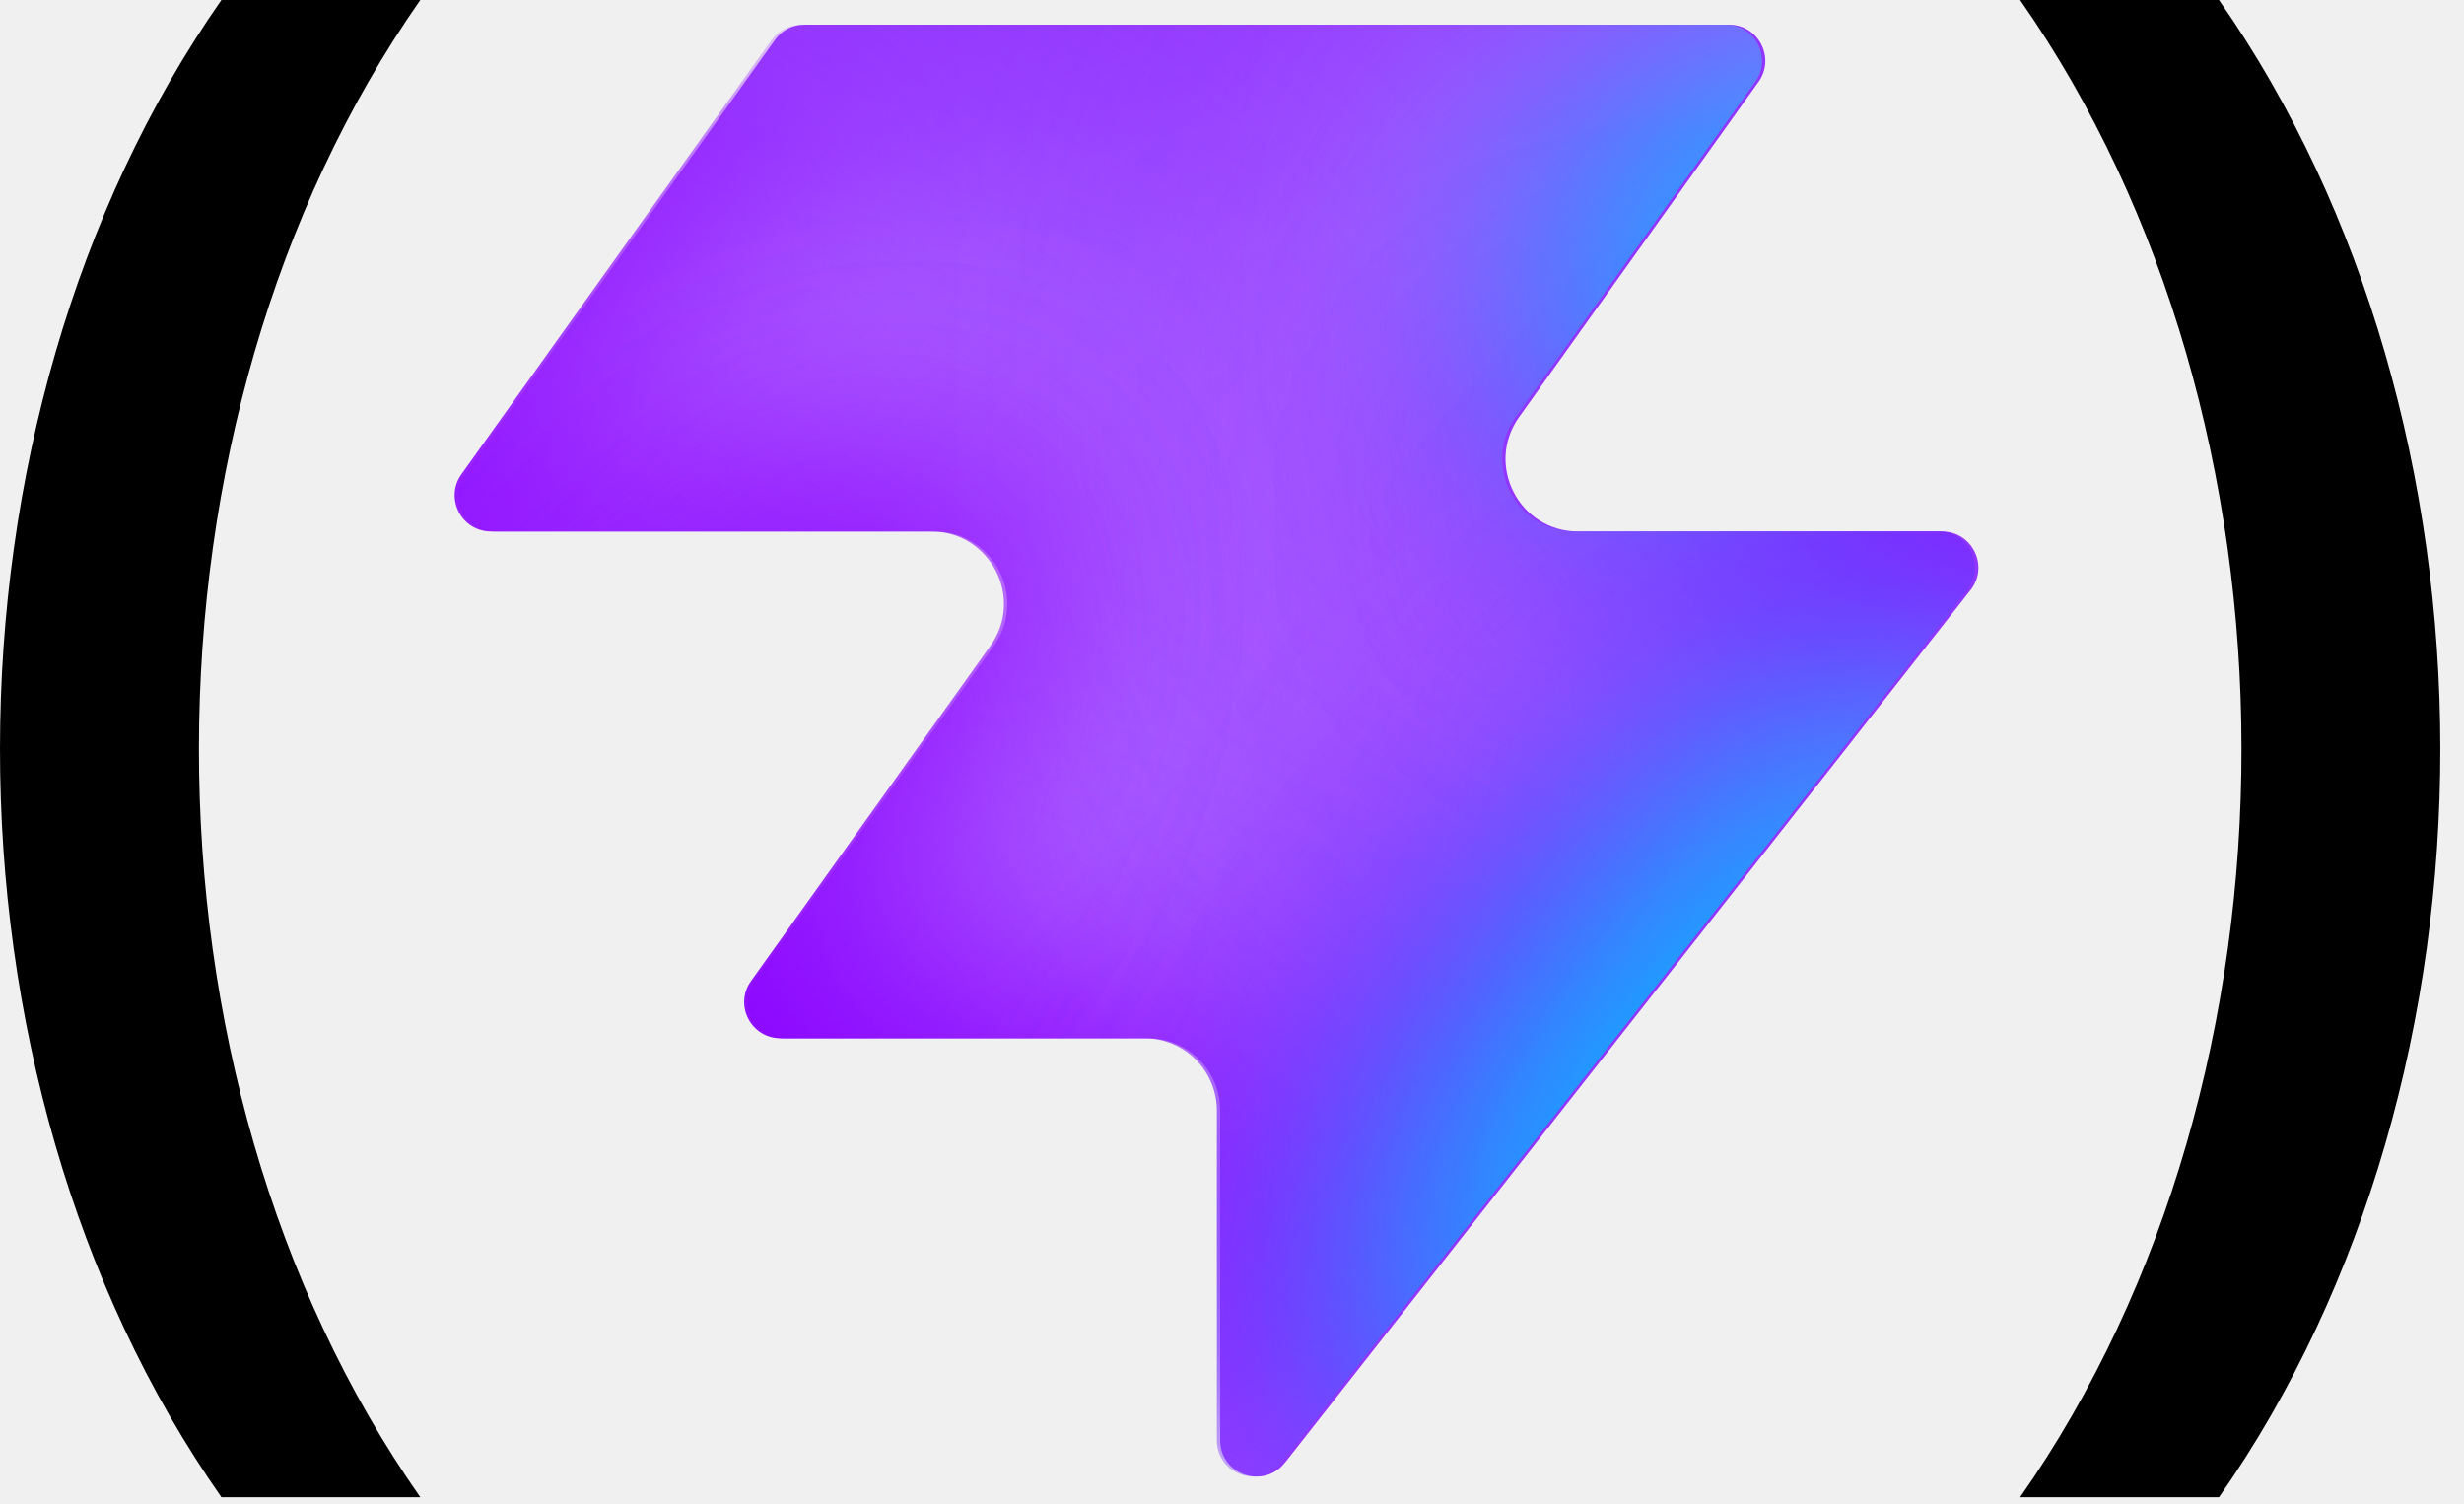
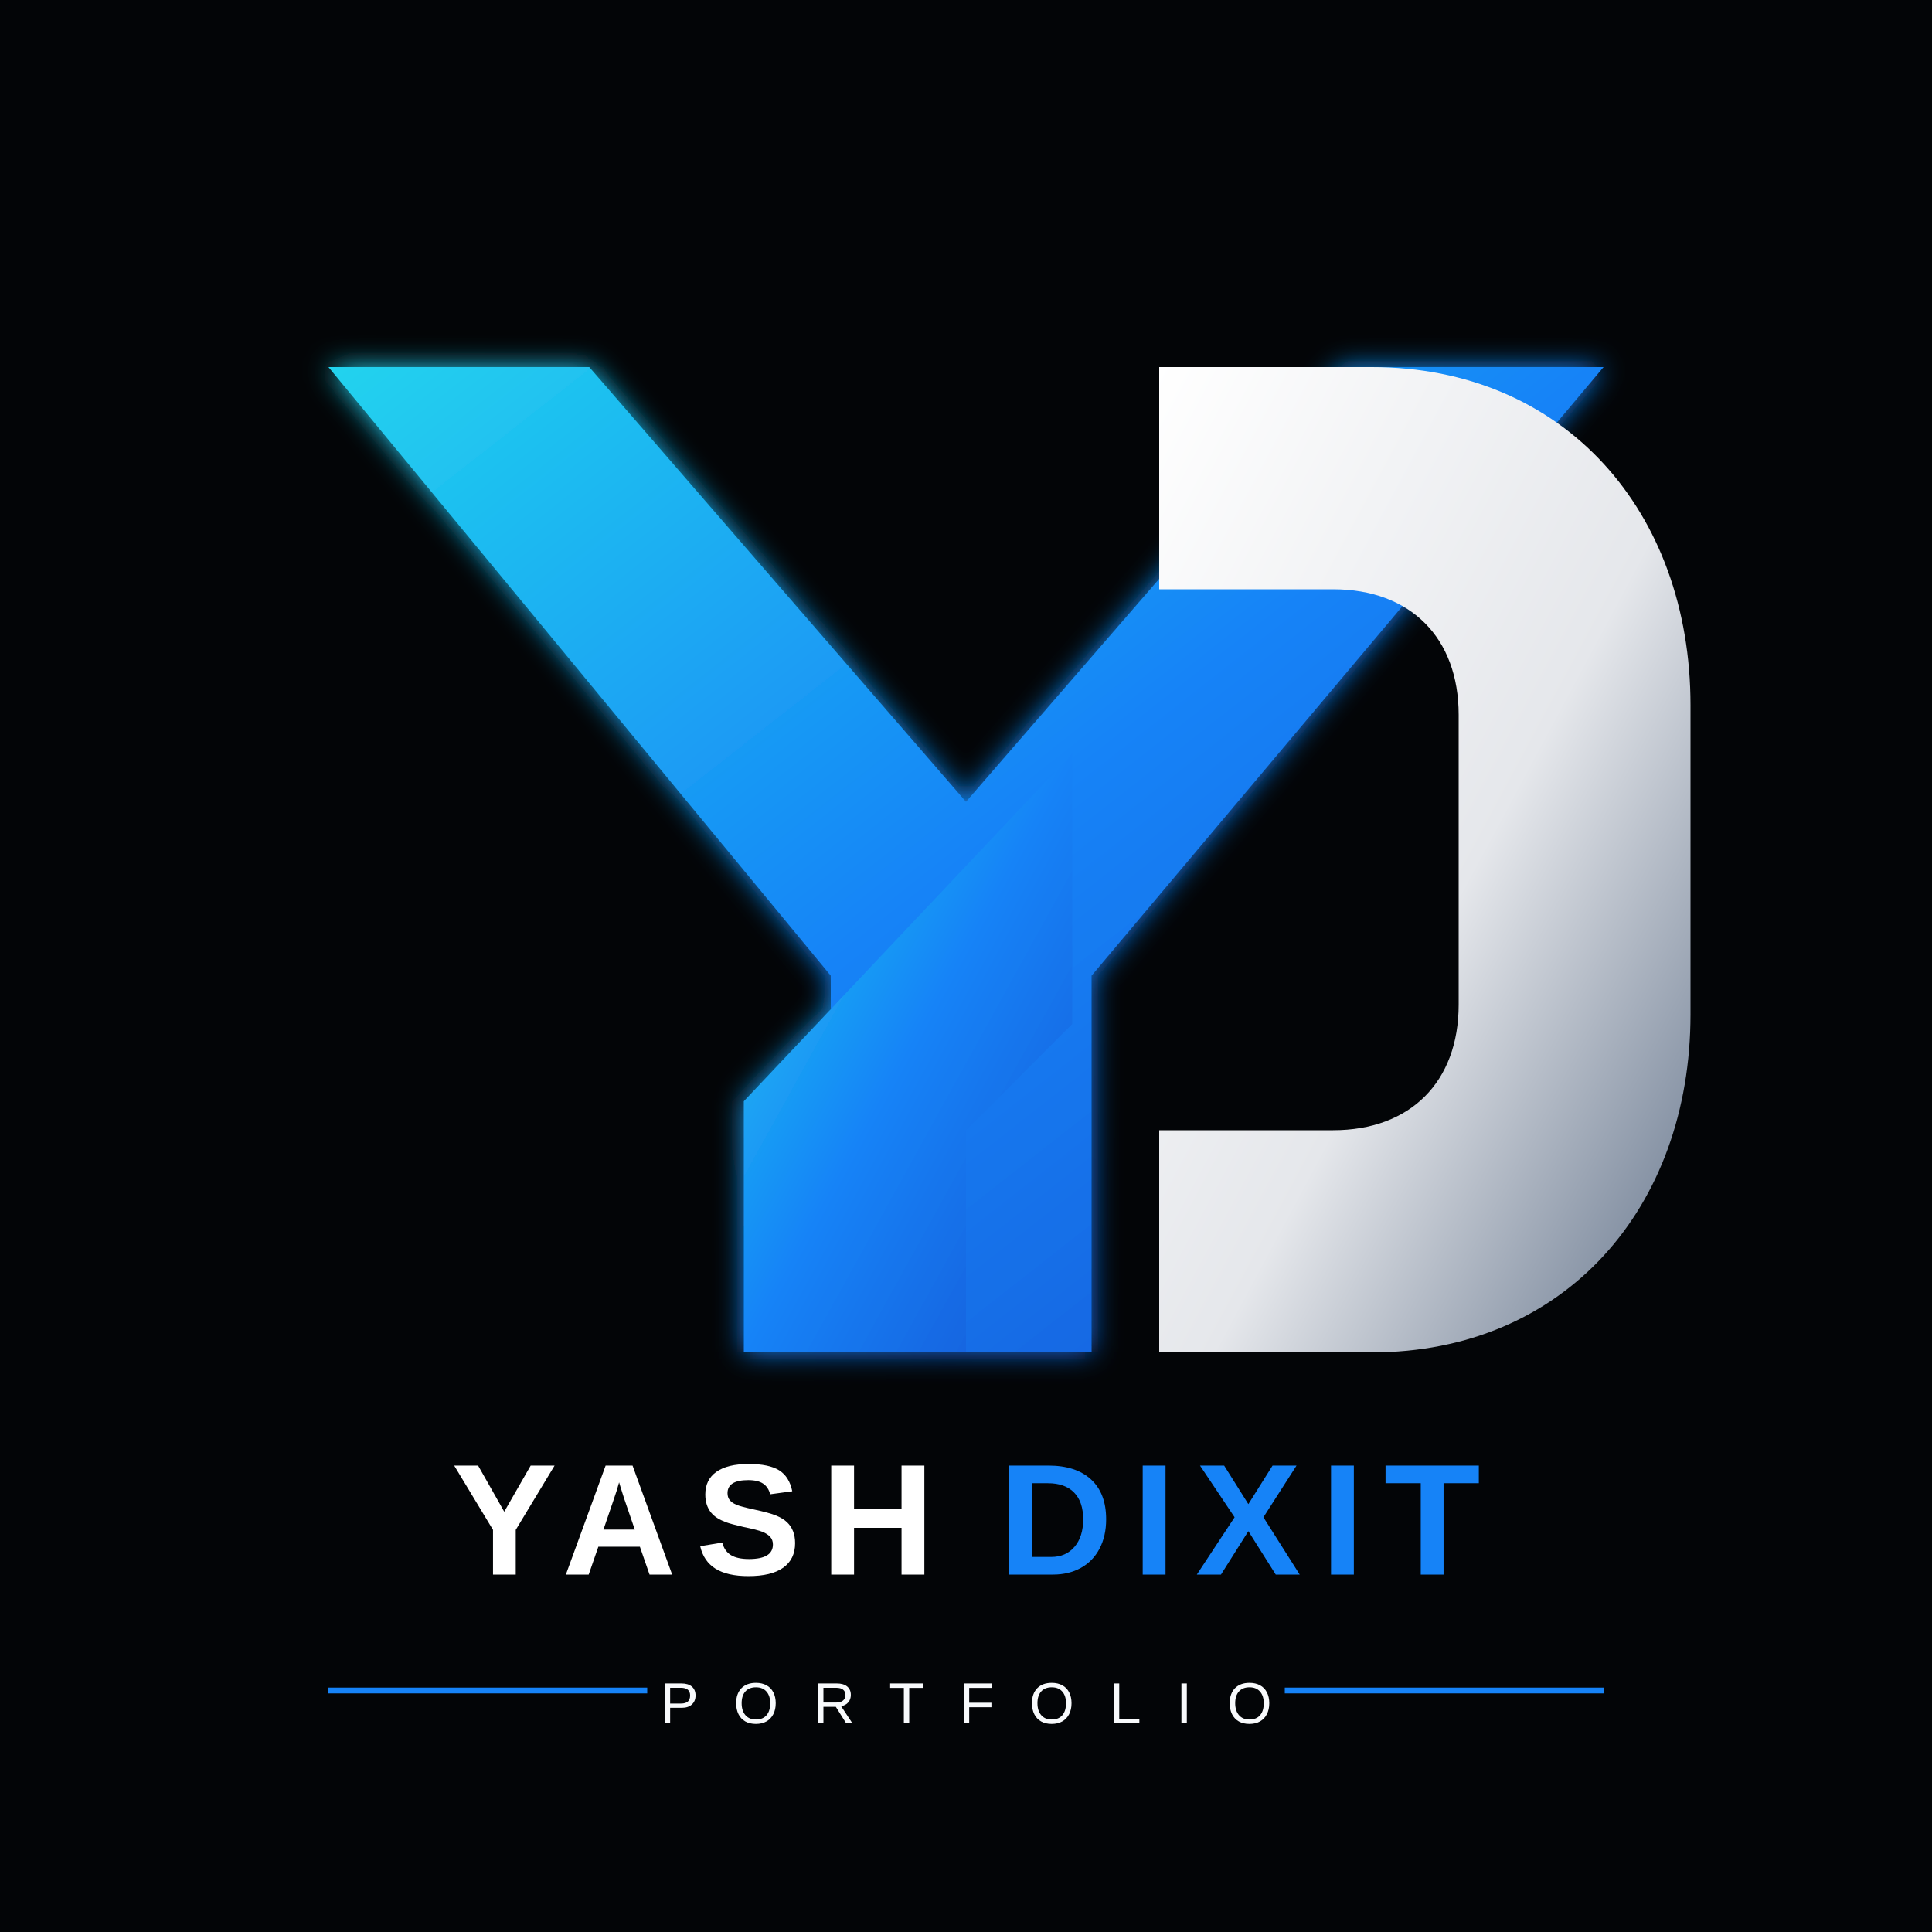
- <svg xmlns="http://www.w3.org/2000/svg" width="77" height="47" fill="none" aria-labelledby="vite-logo-title" viewBox="0 0 77 47">
-   <style>.parenthesis{fill:#000}@media (prefers-color-scheme:dark){.parenthesis{fill:#fff}}</style>
-   <path fill="#9135ff" d="M40.151 45.71c-.663.844-2.02.374-2.02-.699V34.708a2.26 2.26 0 0 0-2.262-2.262H24.493c-.92 0-1.457-1.04-.92-1.788l7.479-10.471c1.07-1.498 0-3.578-1.842-3.578H15.443c-.92 0-1.456-1.04-.92-1.788l9.696-13.576c.213-.297.556-.474.92-.474h28.894c.92 0 1.456 1.04.92 1.788l-7.48 10.472c-1.07 1.497 0 3.578 1.842 3.578h11.376c.944 0 1.474 1.087.89 1.83L40.153 45.712z" />
-   <mask id="a" width="48" height="47" x="14" y="0" maskUnits="userSpaceOnUse" style="mask-type:alpha">
-     <path fill="#000" d="M40.047 45.71c-.663.843-2.02.374-2.02-.699V34.708a2.26 2.26 0 0 0-2.262-2.262H24.389c-.92 0-1.457-1.04-.92-1.788l7.479-10.472c1.07-1.497 0-3.578-1.842-3.578H15.34c-.92 0-1.456-1.04-.92-1.788l9.696-13.575c.213-.297.556-.474.92-.474H53.93c.92 0 1.456 1.04.92 1.788L47.37 13.03c-1.07 1.498 0 3.578 1.842 3.578h11.376c.944 0 1.474 1.088.89 1.831L40.049 45.712z" />
-   </mask>
-   <g mask="url(#a)">
-     <g filter="url(#b)">
-       <ellipse cx="5.508" cy="14.704" fill="#eee6ff" rx="5.508" ry="14.704" transform="rotate(269.814 20.96 11.29)scale(-1 1)" />
-     </g>
-     <g filter="url(#c)">
-       <ellipse cx="10.399" cy="29.851" fill="#eee6ff" rx="10.399" ry="29.851" transform="rotate(89.814 -16.902 -8.275)scale(1 -1)" />
-     </g>
-     <g filter="url(#d)">
-       <ellipse cx="5.508" cy="30.487" fill="#8900ff" rx="5.508" ry="30.487" transform="rotate(89.814 -19.197 -7.127)scale(1 -1)" />
-     </g>
-     <g filter="url(#e)">
-       <ellipse cx="5.508" cy="30.599" fill="#8900ff" rx="5.508" ry="30.599" transform="rotate(89.814 -25.928 4.177)scale(1 -1)" />
-     </g>
-     <g filter="url(#f)">
-       <ellipse cx="5.508" cy="30.599" fill="#8900ff" rx="5.508" ry="30.599" transform="rotate(89.814 -25.738 5.52)scale(1 -1)" />
-     </g>
-     <g filter="url(#g)">
-       <ellipse cx="14.072" cy="22.078" fill="#eee6ff" rx="14.072" ry="22.078" transform="rotate(93.35 31.245 55.578)scale(-1 1)" />
-     </g>
-     <g filter="url(#h)">
-       <ellipse cx="3.47" cy="21.501" fill="#8900ff" rx="3.47" ry="21.501" transform="rotate(89.009 35.419 55.202)scale(-1 1)" />
-     </g>
-     <g filter="url(#i)">
-       <ellipse cx="3.47" cy="21.501" fill="#8900ff" rx="3.47" ry="21.501" transform="rotate(89.009 35.419 55.202)scale(-1 1)" />
-     </g>
-     <g filter="url(#j)">
-       <ellipse cx="14.592" cy="9.743" fill="#8900ff" rx="4.407" ry="29.108" transform="rotate(39.51 14.592 9.743)" />
-     </g>
-     <g filter="url(#k)">
-       <ellipse cx="61.728" cy="-5.321" fill="#8900ff" rx="4.407" ry="29.108" transform="rotate(37.892 61.728 -5.32)" />
-     </g>
-     <g filter="url(#l)">
-       <ellipse cx="55.618" cy="7.104" fill="#00c2ff" rx="5.971" ry="9.665" transform="rotate(37.892 55.618 7.104)" />
-     </g>
-     <g filter="url(#m)">
-       <ellipse cx="12.326" cy="39.103" fill="#8900ff" rx="4.407" ry="29.108" transform="rotate(37.892 12.326 39.103)" />
-     </g>
-     <g filter="url(#n)">
-       <ellipse cx="12.326" cy="39.103" fill="#8900ff" rx="4.407" ry="29.108" transform="rotate(37.892 12.326 39.103)" />
-     </g>
-     <g filter="url(#o)">
-       <ellipse cx="49.857" cy="30.678" fill="#8900ff" rx="4.407" ry="29.108" transform="rotate(37.892 49.857 30.678)" />
-     </g>
-     <g filter="url(#p)">
-       <ellipse cx="52.623" cy="33.171" fill="#00c2ff" rx="5.971" ry="15.297" transform="rotate(37.892 52.623 33.17)" />
-     </g>
-   </g>
-   <path d="M6.919 0c-9.198 13.166-9.252 33.575 0 46.789h6.215c-9.25-13.214-9.196-33.623 0-46.789zm62.424 0h-6.215c9.198 13.166 9.252 33.575 0 46.789h6.215c9.25-13.214 9.196-33.623 0-46.789" class="parenthesis" />
+ <svg xmlns="http://www.w3.org/2000/svg" viewBox="0 0 1000 1000">
  <defs>
-     <filter id="b" width="60.045" height="41.654" x="-5.564" y="16.92" color-interpolation-filters="sRGB" filterUnits="userSpaceOnUse">
-       <feFlood flood-opacity="0" result="BackgroundImageFix" />
-       <feBlend in="SourceGraphic" in2="BackgroundImageFix" result="shape" />
-       <feGaussianBlur result="effect1_foregroundBlur_2002_17286" stdDeviation="7.659" />
-     </filter>
-     <filter id="c" width="90.34" height="51.437" x="-40.407" y="-6.762" color-interpolation-filters="sRGB" filterUnits="userSpaceOnUse">
-       <feFlood flood-opacity="0" result="BackgroundImageFix" />
-       <feBlend in="SourceGraphic" in2="BackgroundImageFix" result="shape" />
-       <feGaussianBlur result="effect1_foregroundBlur_2002_17286" stdDeviation="7.659" />
-     </filter>
-     <filter id="d" width="79.355" height="29.4" x="-35.435" y="2.801" color-interpolation-filters="sRGB" filterUnits="userSpaceOnUse">
-       <feFlood flood-opacity="0" result="BackgroundImageFix" />
-       <feBlend in="SourceGraphic" in2="BackgroundImageFix" result="shape" />
-       <feGaussianBlur result="effect1_foregroundBlur_2002_17286" stdDeviation="4.596" />
-     </filter>
-     <filter id="e" width="79.579" height="29.4" x="-30.84" y="20.8" color-interpolation-filters="sRGB" filterUnits="userSpaceOnUse">
-       <feFlood flood-opacity="0" result="BackgroundImageFix" />
-       <feBlend in="SourceGraphic" in2="BackgroundImageFix" result="shape" />
-       <feGaussianBlur result="effect1_foregroundBlur_2002_17286" stdDeviation="4.596" />
-     </filter>
-     <filter id="f" width="79.579" height="29.4" x="-29.307" y="21.949" color-interpolation-filters="sRGB" filterUnits="userSpaceOnUse">
-       <feFlood flood-opacity="0" result="BackgroundImageFix" />
-       <feBlend in="SourceGraphic" in2="BackgroundImageFix" result="shape" />
-       <feGaussianBlur result="effect1_foregroundBlur_2002_17286" stdDeviation="4.596" />
-     </filter>
-     <filter id="g" width="74.749" height="58.852" x="29.961" y="-17.13" color-interpolation-filters="sRGB" filterUnits="userSpaceOnUse">
-       <feFlood flood-opacity="0" result="BackgroundImageFix" />
-       <feBlend in="SourceGraphic" in2="BackgroundImageFix" result="shape" />
-       <feGaussianBlur result="effect1_foregroundBlur_2002_17286" stdDeviation="7.659" />
-     </filter>
-     <filter id="h" width="61.377" height="25.362" x="37.754" y="3.055" color-interpolation-filters="sRGB" filterUnits="userSpaceOnUse">
-       <feFlood flood-opacity="0" result="BackgroundImageFix" />
-       <feBlend in="SourceGraphic" in2="BackgroundImageFix" result="shape" />
-       <feGaussianBlur result="effect1_foregroundBlur_2002_17286" stdDeviation="4.596" />
-     </filter>
-     <filter id="i" width="61.377" height="25.362" x="37.754" y="3.055" color-interpolation-filters="sRGB" filterUnits="userSpaceOnUse">
-       <feFlood flood-opacity="0" result="BackgroundImageFix" />
-       <feBlend in="SourceGraphic" in2="BackgroundImageFix" result="shape" />
-       <feGaussianBlur result="effect1_foregroundBlur_2002_17286" stdDeviation="4.596" />
-     </filter>
-     <filter id="j" width="56.045" height="63.649" x="-13.43" y="-22.082" color-interpolation-filters="sRGB" filterUnits="userSpaceOnUse">
-       <feFlood flood-opacity="0" result="BackgroundImageFix" />
-       <feBlend in="SourceGraphic" in2="BackgroundImageFix" result="shape" />
-       <feGaussianBlur result="effect1_foregroundBlur_2002_17286" stdDeviation="4.596" />
-     </filter>
-     <filter id="k" width="54.814" height="64.646" x="34.321" y="-37.644" color-interpolation-filters="sRGB" filterUnits="userSpaceOnUse">
-       <feFlood flood-opacity="0" result="BackgroundImageFix" />
-       <feBlend in="SourceGraphic" in2="BackgroundImageFix" result="shape" />
-       <feGaussianBlur result="effect1_foregroundBlur_2002_17286" stdDeviation="4.596" />
-     </filter>
-     <filter id="l" width="33.541" height="35.313" x="38.847" y="-10.552" color-interpolation-filters="sRGB" filterUnits="userSpaceOnUse">
-       <feFlood flood-opacity="0" result="BackgroundImageFix" />
-       <feBlend in="SourceGraphic" in2="BackgroundImageFix" result="shape" />
-       <feGaussianBlur result="effect1_foregroundBlur_2002_17286" stdDeviation="4.596" />
-     </filter>
-     <filter id="m" width="54.814" height="64.646" x="-15.081" y="6.78" color-interpolation-filters="sRGB" filterUnits="userSpaceOnUse">
-       <feFlood flood-opacity="0" result="BackgroundImageFix" />
-       <feBlend in="SourceGraphic" in2="BackgroundImageFix" result="shape" />
-       <feGaussianBlur result="effect1_foregroundBlur_2002_17286" stdDeviation="4.596" />
-     </filter>
-     <filter id="n" width="54.814" height="64.646" x="-15.081" y="6.78" color-interpolation-filters="sRGB" filterUnits="userSpaceOnUse">
-       <feFlood flood-opacity="0" result="BackgroundImageFix" />
-       <feBlend in="SourceGraphic" in2="BackgroundImageFix" result="shape" />
-       <feGaussianBlur result="effect1_foregroundBlur_2002_17286" stdDeviation="4.596" />
-     </filter>
-     <filter id="o" width="54.814" height="64.646" x="22.45" y="-1.645" color-interpolation-filters="sRGB" filterUnits="userSpaceOnUse">
-       <feFlood flood-opacity="0" result="BackgroundImageFix" />
-       <feBlend in="SourceGraphic" in2="BackgroundImageFix" result="shape" />
-       <feGaussianBlur result="effect1_foregroundBlur_2002_17286" stdDeviation="4.596" />
-     </filter>
-     <filter id="p" width="39.409" height="43.623" x="32.919" y="11.36" color-interpolation-filters="sRGB" filterUnits="userSpaceOnUse">
-       <feFlood flood-opacity="0" result="BackgroundImageFix" />
-       <feBlend in="SourceGraphic" in2="BackgroundImageFix" result="shape" />
-       <feGaussianBlur result="effect1_foregroundBlur_2002_17286" stdDeviation="4.596" />
+     <linearGradient id="blue" x1="0" y1="0" x2="1" y2="1">
+       <stop offset="0" stop-color="#22D3EE" />
+       <stop offset="0.5" stop-color="#1683F7" />
+       <stop offset="1" stop-color="#1557D6" />
+     </linearGradient>
+     <linearGradient id="silver" x1="0" y1="0" x2="1" y2="1">
+       <stop offset="0" stop-color="#FFFFFF" />
+       <stop offset="0.55" stop-color="#E5E7EB" />
+       <stop offset="1" stop-color="#64748B" />
+     </linearGradient>
+     <filter id="glow" x="-30%" y="-30%" width="160%" height="160%">
+       <feGaussianBlur stdDeviation="7" result="blur" />
+       <feMerge>
+         <feMergeNode in="blur" />
+         <feMergeNode in="SourceGraphic" />
+       </feMerge>
    </filter>
  </defs>
+   <rect width="1000" height="1000" fill="#030507" />
+   <g filter="url(#glow)" fill="url(#blue)">
+     <path d="M170 190 H305 L500 415 L695 190 H830 L565 505 V700 H430 V505 Z" />
+     <path d="M385 700 L385 570 L555 390 L555 530 L500 585 L500 700 Z" />
+   </g>
+   <path d="M600 190 H710 C810 190 875 265 875 365 V525 C875 625 810 700 710 700 H600 V585 H690 C730 585 755 560 755 520 V370 C755 330 730 305 690 305 H600 Z" fill="url(#silver)" />
+   <text x="500" y="815" text-anchor="middle" font-family="Arial, Helvetica, sans-serif" font-size="82" font-weight="700" letter-spacing="10" fill="#FFFFFF">YASH <tspan fill="#1683F7">DIXIT</tspan>
+   </text>
+   <line x1="170" y1="875" x2="335" y2="875" stroke="#1683F7" stroke-width="3" />
+   <line x1="665" y1="875" x2="830" y2="875" stroke="#1683F7" stroke-width="3" />
+   <text x="500" y="892" text-anchor="middle" font-family="Arial, Helvetica, sans-serif" font-size="30" letter-spacing="18" fill="#F8FAFC">PORTFOLIO</text>
</svg>
